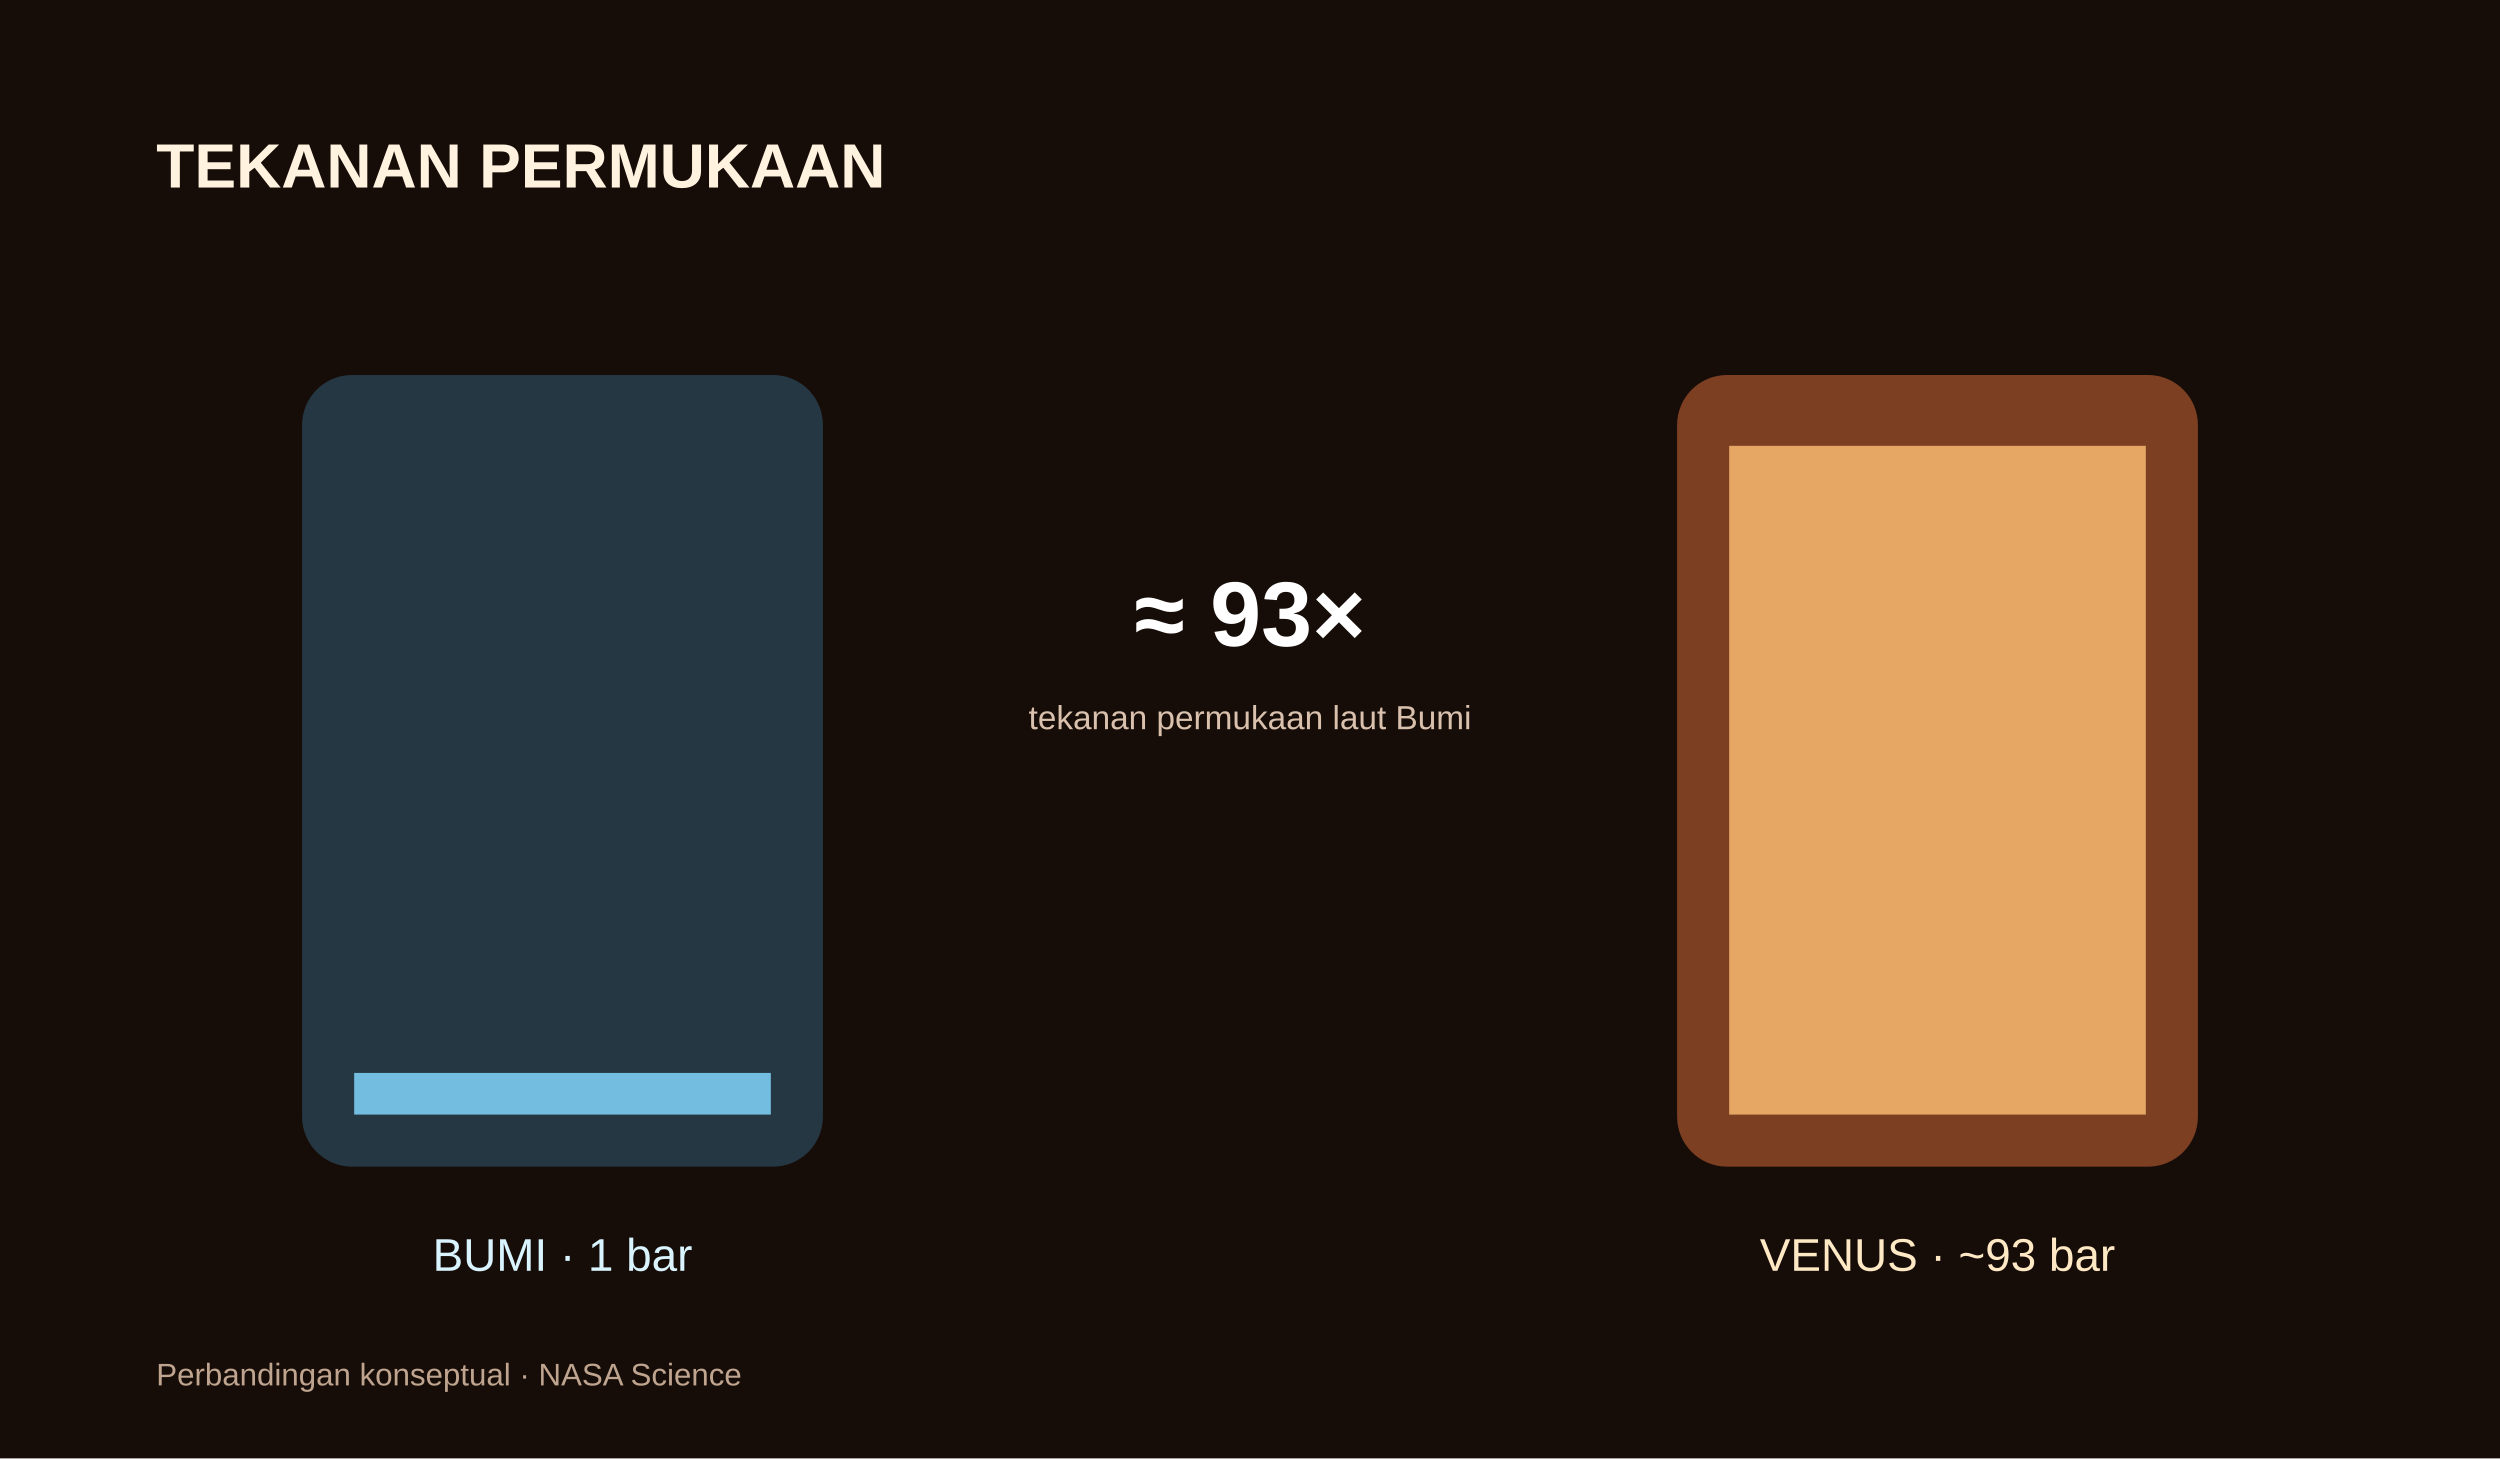
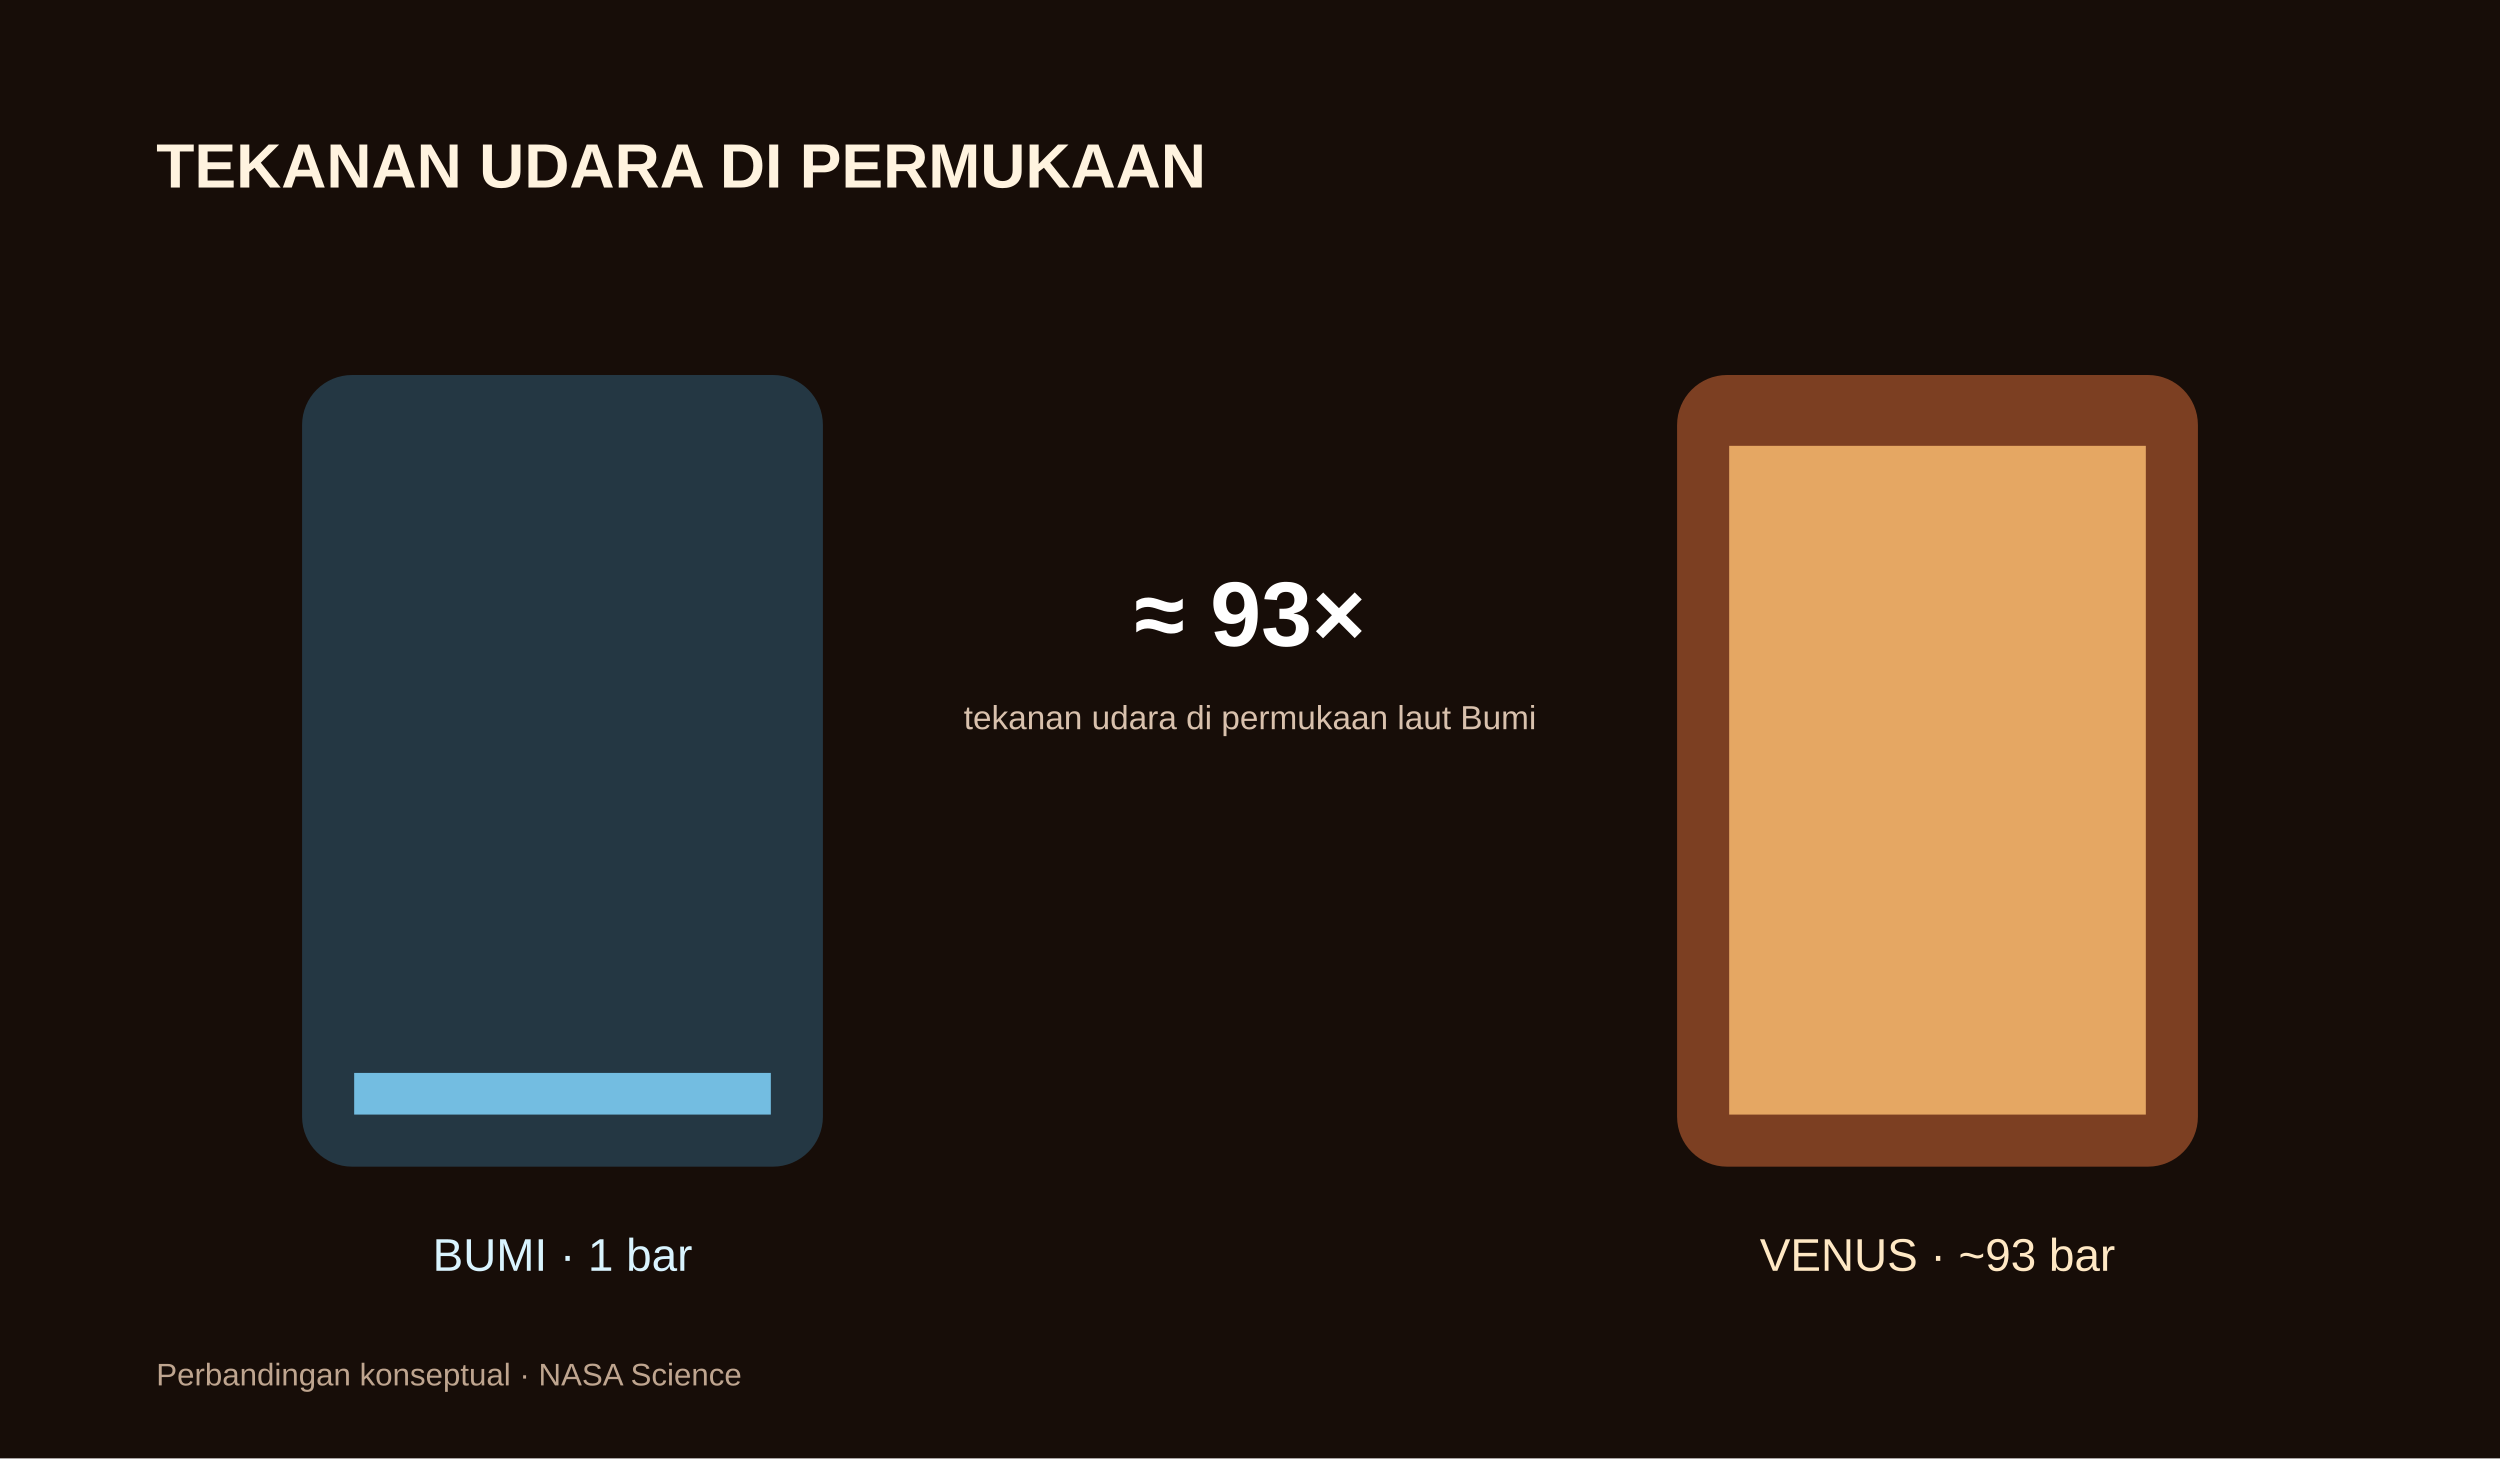
<svg xmlns="http://www.w3.org/2000/svg" viewBox="0 0 1200 700">
-   <rect width="1200" height="700" fill="#170d08" />
+   <rect fill="#170d08" height="700" width="1200" />
  <g font-family="Arial,sans-serif">
-     <text x="75" y="90" fill="#fff3df" font-size="30" font-weight="700">TEKANAN PERMUKAAN</text>
-     <rect x="145" y="180" width="250" height="380" rx="24" fill="#243743" />
-     <rect x="805" y="180" width="250" height="380" rx="24" fill="#7c3f22" />
-     <rect x="170" y="515" width="200" height="20" fill="#73bde1" />
-     <rect x="830" y="214" width="200" height="321" fill="#e5a763" />
-     <text x="270" y="610" text-anchor="middle" fill="#d9f4ff" font-size="22">BUMI · 1 bar</text>
-     <text x="930" y="610" text-anchor="middle" fill="#ffe8c4" font-size="22">VENUS · ~93 bar</text>
-     <text x="600" y="310" text-anchor="middle" fill="#fff" font-size="44" font-weight="700">≈ 93×</text>
-     <text x="600" y="350" text-anchor="middle" fill="#d9c1ad" font-size="16">tekanan permukaan laut Bumi</text>
-     <text x="75" y="665" fill="#bfa58f" font-size="15">Perbandingan konseptual · NASA Science</text>
+     <text fill="#fff3df" font-size="30" font-weight="700" x="75" y="90">TEKANAN UDARA DI PERMUKAAN</text>
+     <rect fill="#243743" height="380" rx="24" width="250" x="145" y="180" />
+     <rect fill="#7c3f22" height="380" rx="24" width="250" x="805" y="180" />
+     <rect fill="#73bde1" height="20" width="200" x="170" y="515" />
+     <rect fill="#e5a763" height="321" width="200" x="830" y="214" />
+     <text fill="#d9f4ff" font-size="22" text-anchor="middle" x="270" y="610">BUMI · 1 bar</text>
+     <text fill="#ffe8c4" font-size="22" text-anchor="middle" x="930" y="610">VENUS · ~93 bar</text>
+     <text fill="#fff" font-size="44" font-weight="700" text-anchor="middle" x="600" y="310">≈ 93×</text>
+     <text fill="#d9c1ad" font-size="16" text-anchor="middle" x="600" y="350">tekanan udara di permukaan laut Bumi</text>
+     <text fill="#bfa58f" font-size="15" x="75" y="665">Perbandingan konseptual · NASA Science</text>
  </g>
</svg>
